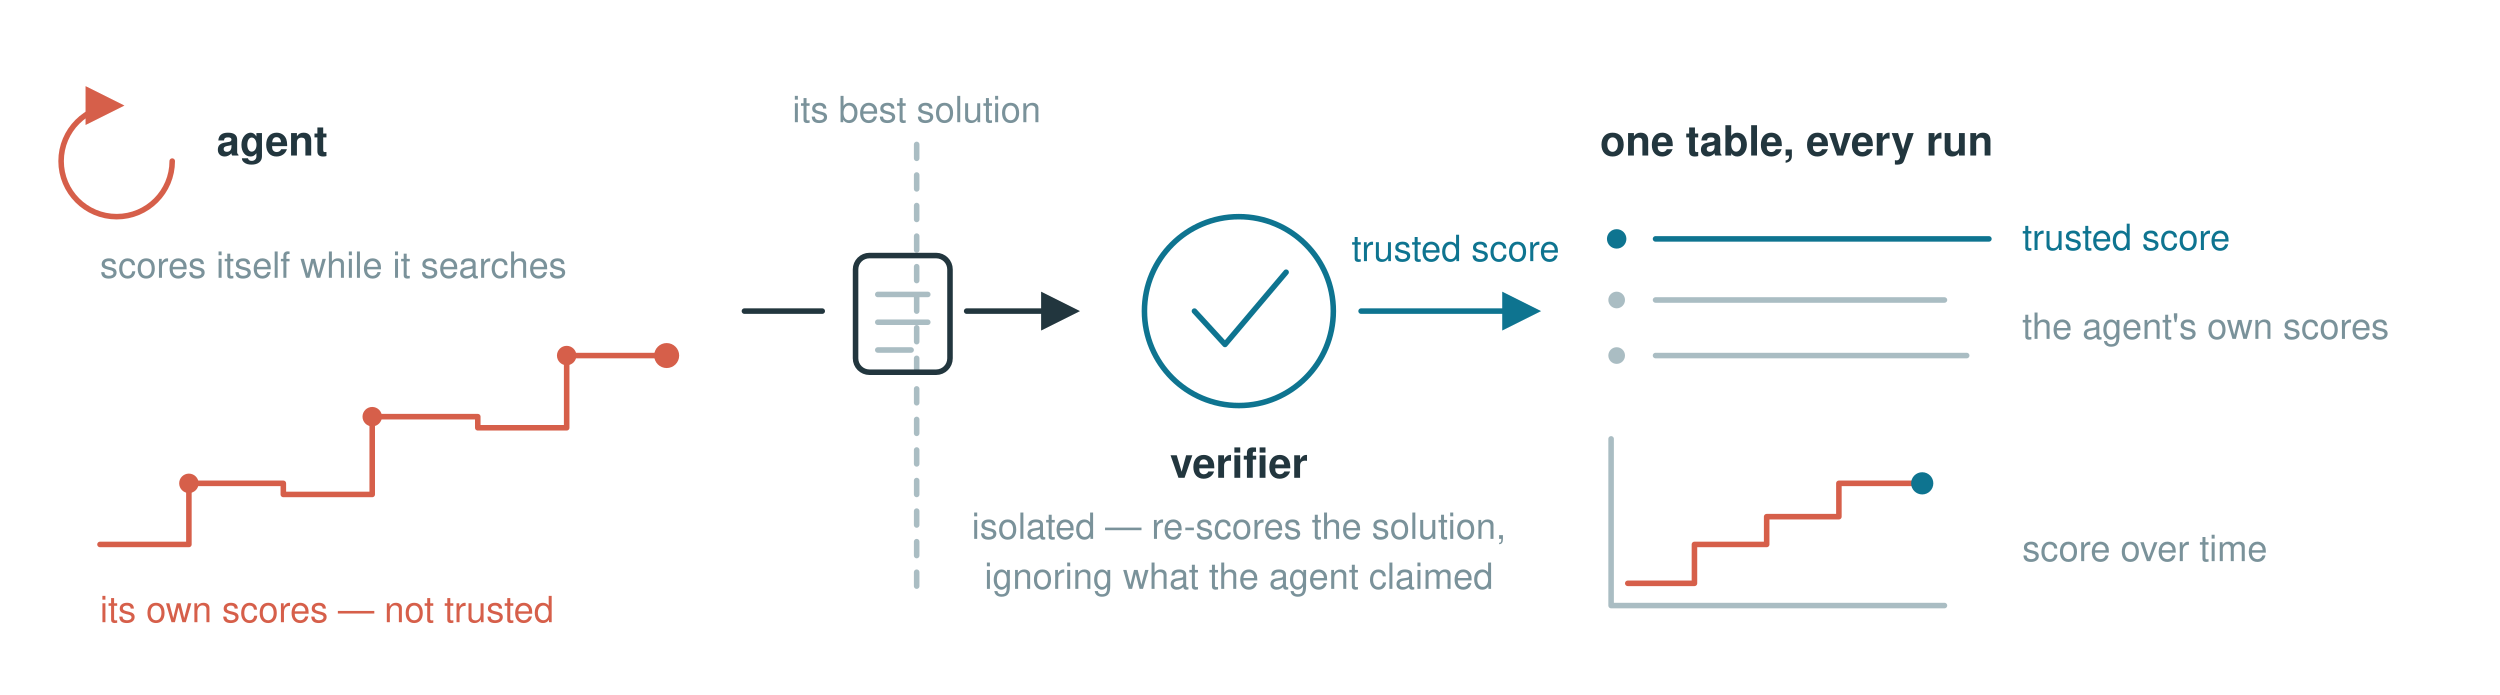
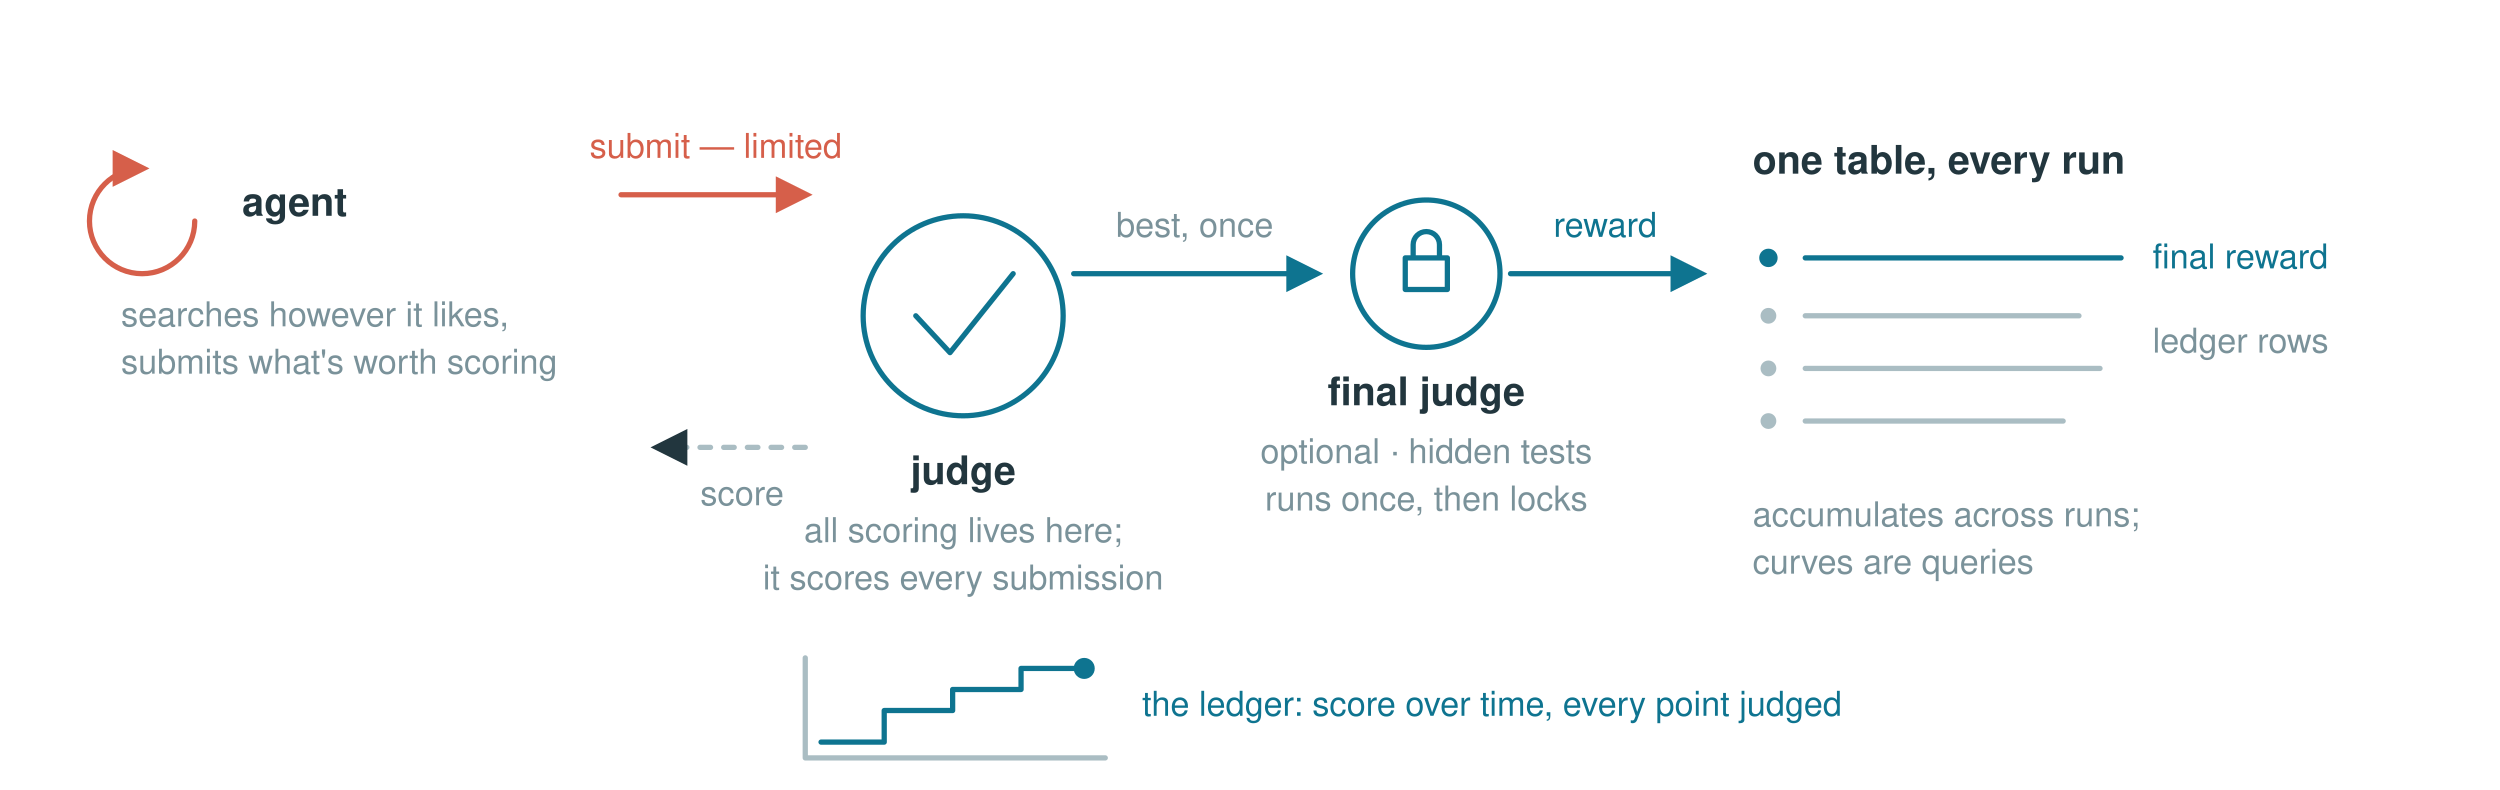
- <svg xmlns="http://www.w3.org/2000/svg" viewBox="0 0 900 250" font-family="-apple-system, 'Segoe UI', Helvetica, Arial, sans-serif">
+ <svg xmlns="http://www.w3.org/2000/svg" viewBox="0 0 950 300" font-family="-apple-system, 'Segoe UI', Helvetica, Arial, sans-serif">
  <style>
    text { font-family: -apple-system, 'Segoe UI', Helvetica, Arial, sans-serif; fill: #22363E; }
    .m { fill: #7A929A; } .a { fill: #0E7490; } .c { fill: #D65F4A; }
    .lab { font-size: 15px; font-weight: 600; } .sm { font-size: 13px; }
    .draw { stroke: #22363E; stroke-width: 2; fill: none; stroke-linecap: round; stroke-linejoin: round; }
    .draw-f { stroke: #AABDC3; stroke-width: 2; fill: none; stroke-linecap: round; stroke-linejoin: round; }
    .draw-a { stroke: #0E7490; stroke-width: 2; fill: none; stroke-linecap: round; stroke-linejoin: round; }
    .draw-c { stroke: #D65F4A; stroke-width: 2; fill: none; stroke-linecap: round; stroke-linejoin: round; }
-     .dash { stroke-dasharray: 5 6; }
+     .dash { stroke-dasharray: 4 5; }
  </style>
  <defs>
    <marker id="m-ink" viewBox="0 0 10 10" refX="8" refY="5" markerWidth="7" markerHeight="7" orient="auto">
      <path d="M0 0 L10 5 L0 10 z" fill="#22363E" />
    </marker>
    <marker id="m-acc" viewBox="0 0 10 10" refX="8" refY="5" markerWidth="7" markerHeight="7" orient="auto">
      <path d="M0 0 L10 5 L0 10 z" fill="#0E7490" />
    </marker>
    <marker id="m-cor" viewBox="0 0 10 10" refX="8" refY="5" markerWidth="7" markerHeight="7" orient="auto">
      <path d="M0 0 L10 5 L0 10 z" fill="#D65F4A" />
    </marker>
  </defs>
-   <path d="M 62 58 A 20 20 0 1 1 42 38" class="draw-c" marker-end="url(#m-cor)" />
-   <text x="78" y="56" class="lab">agent</text>
-   <text x="36" y="100" class="sm m">scores itself while it searches</text>
-   <polyline points="36,196 68,196 68,174 102,174 102,178 134,178 134,150 172,150 172,154 204,154 204,128 240,128" class="draw-c" />
-   <circle cx="68" cy="174" r="3.5" fill="#D65F4A" />
-   <circle cx="134" cy="150" r="3.5" fill="#D65F4A" />
-   <circle cx="204" cy="128" r="3.5" fill="#D65F4A" />
-   <circle cx="240" cy="128" r="4.5" fill="#D65F4A" />
-   <text x="36" y="224" class="sm c">its own scores — not trusted</text>
-   <line x1="330" y1="52" x2="330" y2="214" class="draw-f dash" />
-   <path d="M 268 112 H 296" class="draw" />
-   <rect x="308" y="92" width="34" height="42" rx="5" class="draw" />
-   <line x1="316" y1="106" x2="334" y2="106" class="draw-f" />
-   <line x1="316" y1="116" x2="334" y2="116" class="draw-f" />
-   <line x1="316" y1="126" x2="328" y2="126" class="draw-f" />
-   <path d="M 348 112 H 386" class="draw" marker-end="url(#m-ink)" />
-   <text x="330" y="44" text-anchor="middle" class="sm m">its best solution</text>
-   <circle cx="446" cy="112" r="34" class="draw-a" />
-   <path d="M 430 112 l 11 12 l 22 -26" class="draw-a" />
-   <text x="446" y="172" text-anchor="middle" class="lab">verifier</text>
-   <text x="446" y="194" text-anchor="middle" class="sm m">isolated — re-scores the solution,</text>
-   <text x="446" y="212" text-anchor="middle" class="sm m">ignoring what the agent claimed</text>
-   <path d="M 490 112 H 552" class="draw-a" marker-end="url(#m-acc)" />
-   <text x="524" y="94" text-anchor="middle" class="sm a">trusted score</text>
-   <text x="576" y="56" class="lab">one table, every run</text>
-   <circle cx="582" cy="86" r="3.5" fill="#0E7490" />
-   <line x1="596" y1="86" x2="716" y2="86" class="draw-a" stroke-width="3" />
-   <text x="728" y="90" class="sm a">trusted score</text>
-   <circle cx="582" cy="108" r="3" fill="#AABDC3" />
-   <line x1="596" y1="108" x2="700" y2="108" class="draw-f" />
-   <circle cx="582" cy="128" r="3" fill="#AABDC3" />
-   <line x1="596" y1="128" x2="708" y2="128" class="draw-f" />
-   <text x="728" y="122" class="sm m">the agent's own scores</text>
-   <path d="M 580 158 V 218 H 700" class="draw-f" />
-   <polyline points="586,210 610,210 610,196 636,196 636,186 662,186 662,174 692,174" class="draw-c" />
-   <circle cx="692" cy="174" r="4" fill="#0E7490" />
-   <text x="728" y="202" class="sm m">score over time</text>
+   <path d="M 74 84 A 20 20 0 1 1 54 64" class="draw-c" marker-end="url(#m-cor)" />
+   <text x="92" y="82" class="lab">agent</text>
+   <text x="46" y="124" class="sm m">searches however it likes,</text>
+   <text x="46" y="142" class="sm m">submits what's worth scoring</text>
+   <path d="M 236 74 H 306" class="draw-c" marker-end="url(#m-cor)" />
+   <text x="272" y="60" text-anchor="middle" class="sm c">submit — limited</text>
+   <path d="M 306 170 H 250" class="draw-f dash" marker-end="url(#m-ink)" />
+   <text x="282" y="192" text-anchor="middle" class="sm m">score</text>
+   <circle cx="366" cy="120" r="38" class="draw-a" />
+   <path d="M 348 120 l 13 14 l 24 -30" class="draw-a" />
+   <text x="366" y="184" text-anchor="middle" class="lab">judge</text>
+   <text x="366" y="206" text-anchor="middle" class="sm m">all scoring lives here;</text>
+   <text x="366" y="224" text-anchor="middle" class="sm m">it scores every submission</text>
+   <path d="M 306 250 V 288 H 420" class="draw-f" />
+   <polyline points="312,282 336,282 336,270 362,270 362,262 388,262 388,254 412,254" class="draw-a" />
+   <circle cx="412" cy="254" r="4" fill="#0E7490" />
+   <text x="434" y="272" class="sm a">the ledger: score over time, every point judged</text>
+   <path d="M 408 104 H 500" class="draw-a" marker-end="url(#m-acc)" />
+   <text x="454" y="90" text-anchor="middle" class="sm m">best, once</text>
+   <circle cx="542" cy="104" r="28" class="draw-a" />
+   <path d="M 534 98 h 16 v 12 h -16 z M 537 98 v -5 a 5 5 0 0 1 10 0 v 5" class="draw-a" />
+   <text x="542" y="154" text-anchor="middle" class="lab">final judge</text>
+   <text x="542" y="176" text-anchor="middle" class="sm m">optional · hidden tests</text>
+   <text x="542" y="194" text-anchor="middle" class="sm m">runs once, then locks</text>
+   <path d="M 574 104 H 646" class="draw-a" marker-end="url(#m-acc)" />
+   <text x="610" y="90" text-anchor="middle" class="sm a">reward</text>
+   <text x="666" y="66" class="lab">one table, every run</text>
+   <circle cx="672" cy="98" r="3.5" fill="#0E7490" />
+   <line x1="686" y1="98" x2="806" y2="98" class="draw-a" stroke-width="3" />
+   <text x="818" y="102" class="sm a">final reward</text>
+   <circle cx="672" cy="120" r="3" fill="#AABDC3" />
+   <line x1="686" y1="120" x2="790" y2="120" class="draw-f" />
+   <circle cx="672" cy="140" r="3" fill="#AABDC3" />
+   <line x1="686" y1="140" x2="798" y2="140" class="draw-f" />
+   <circle cx="672" cy="160" r="3" fill="#AABDC3" />
+   <line x1="686" y1="160" x2="784" y2="160" class="draw-f" />
+   <text x="818" y="134" class="sm m">ledger rows</text>
+   <text x="666" y="200" class="sm m">accumulates across runs;</text>
+   <text x="666" y="218" class="sm m">curves are queries</text>
</svg>
